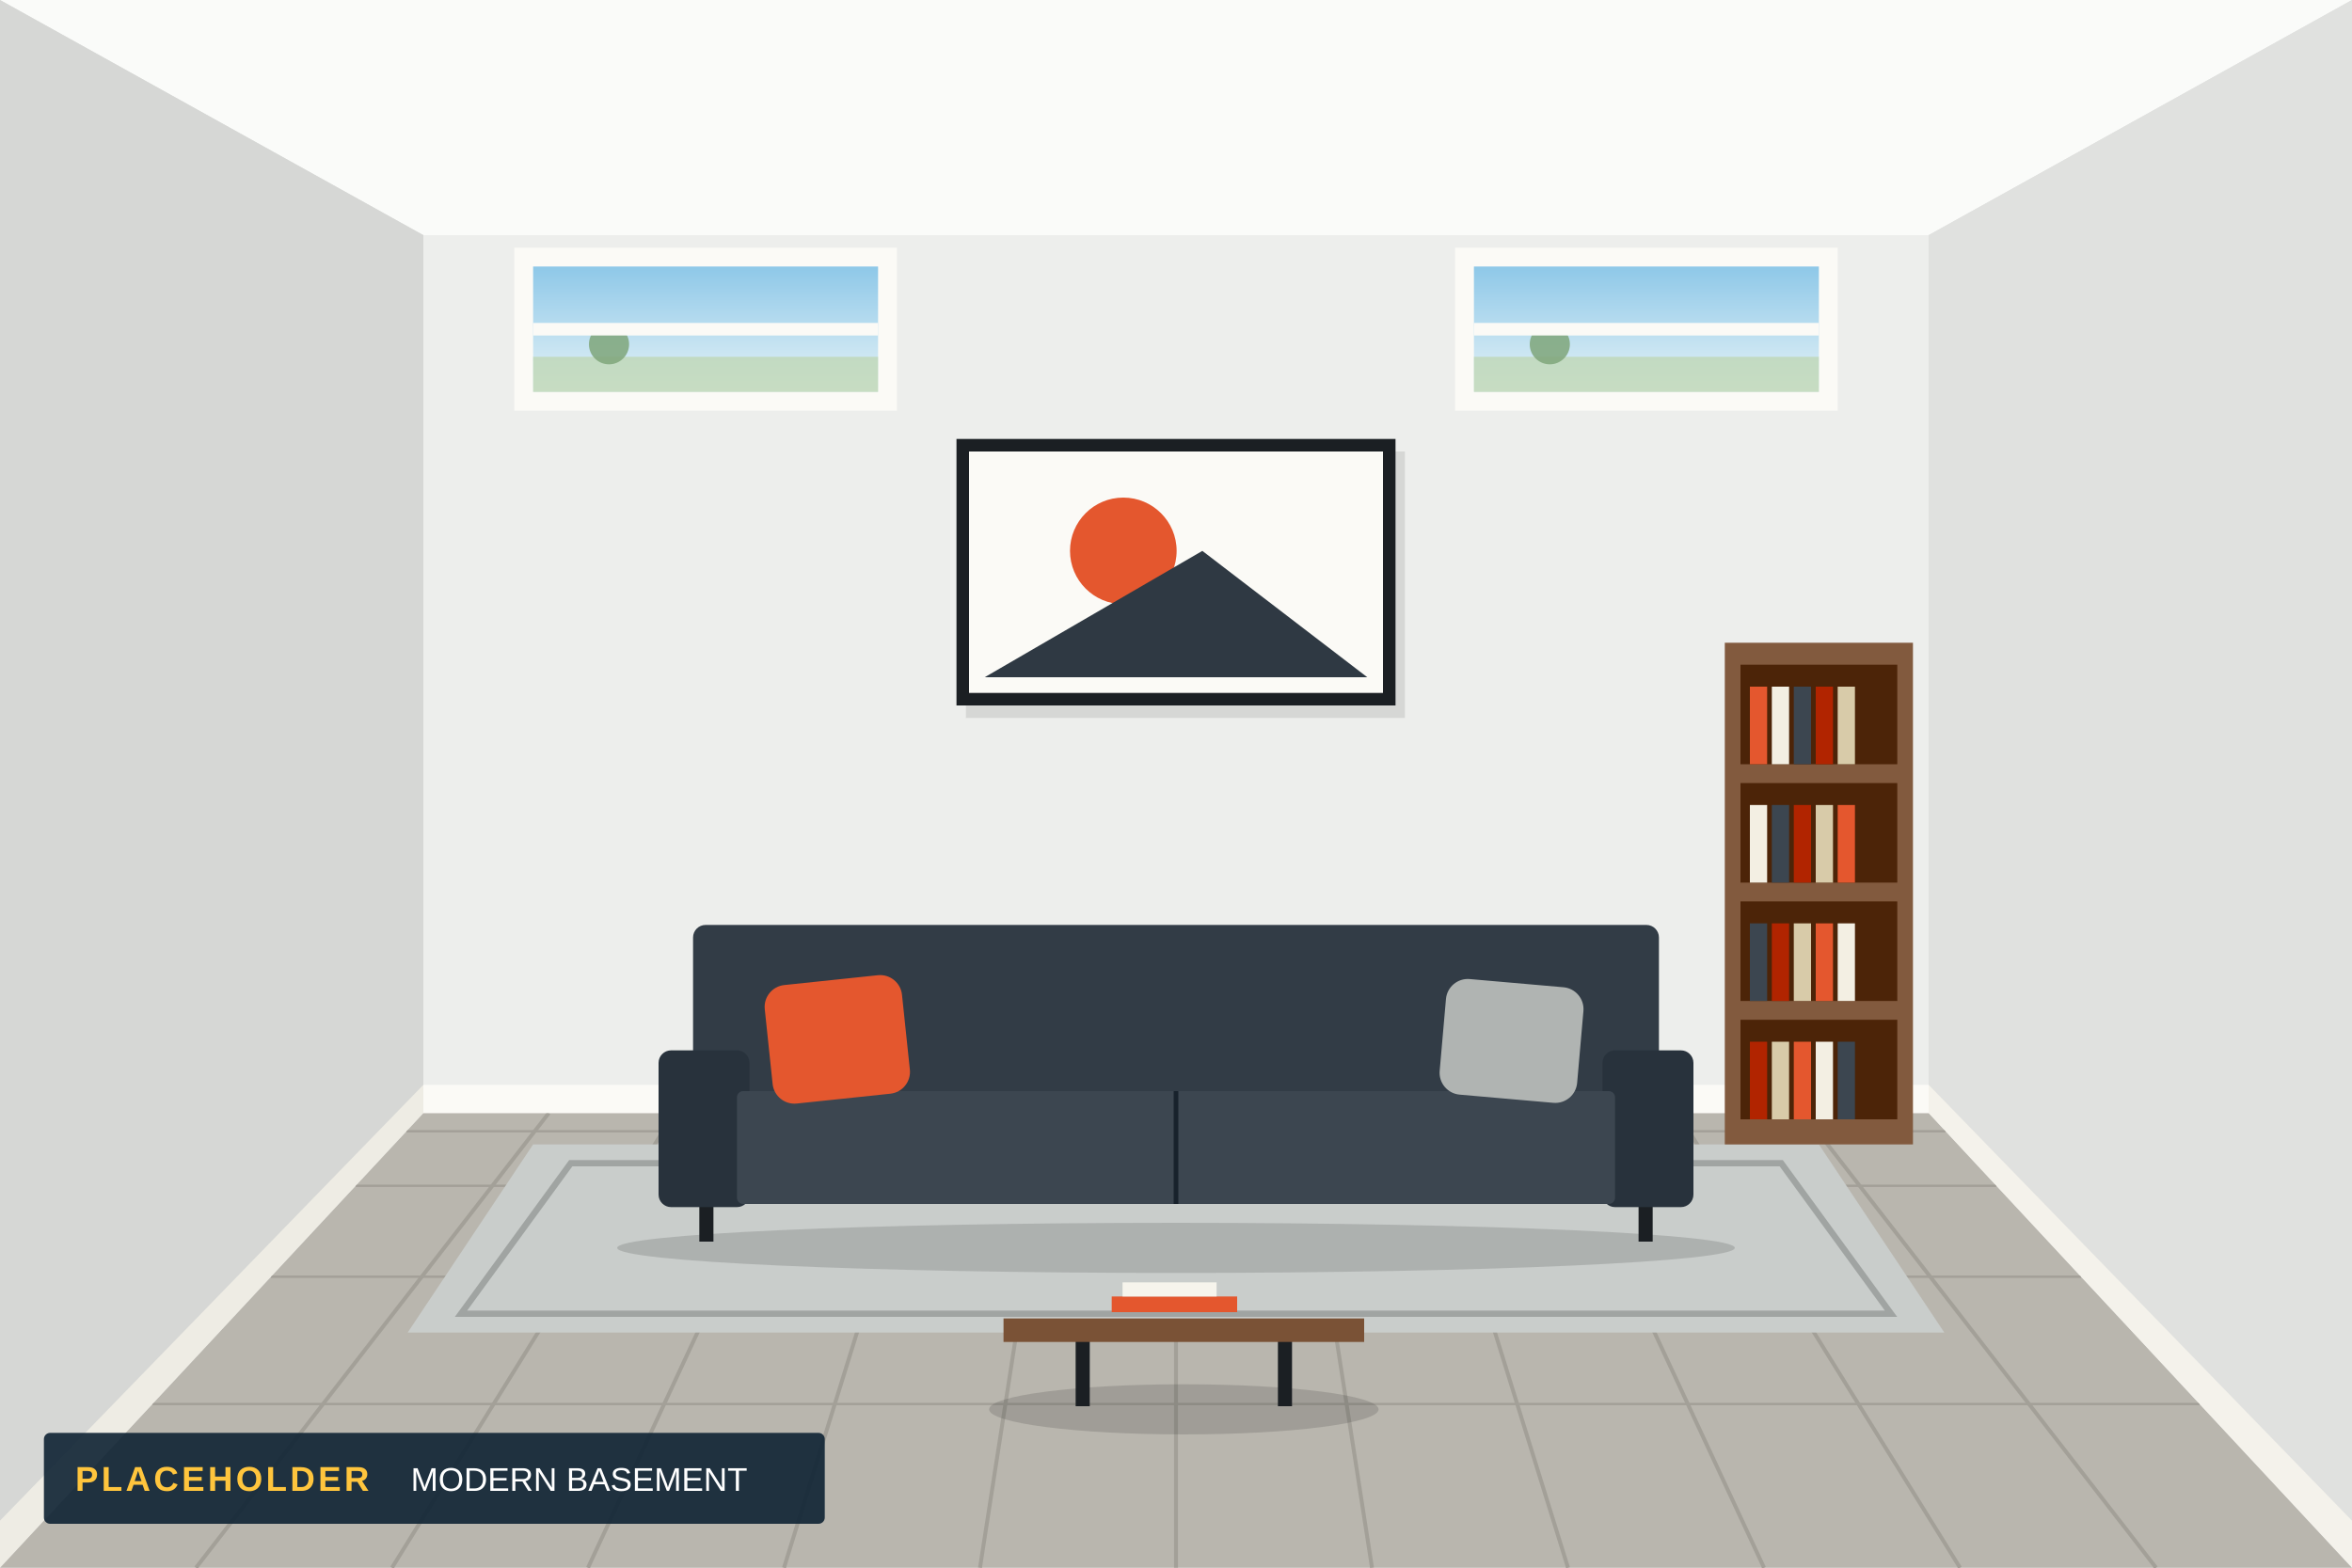
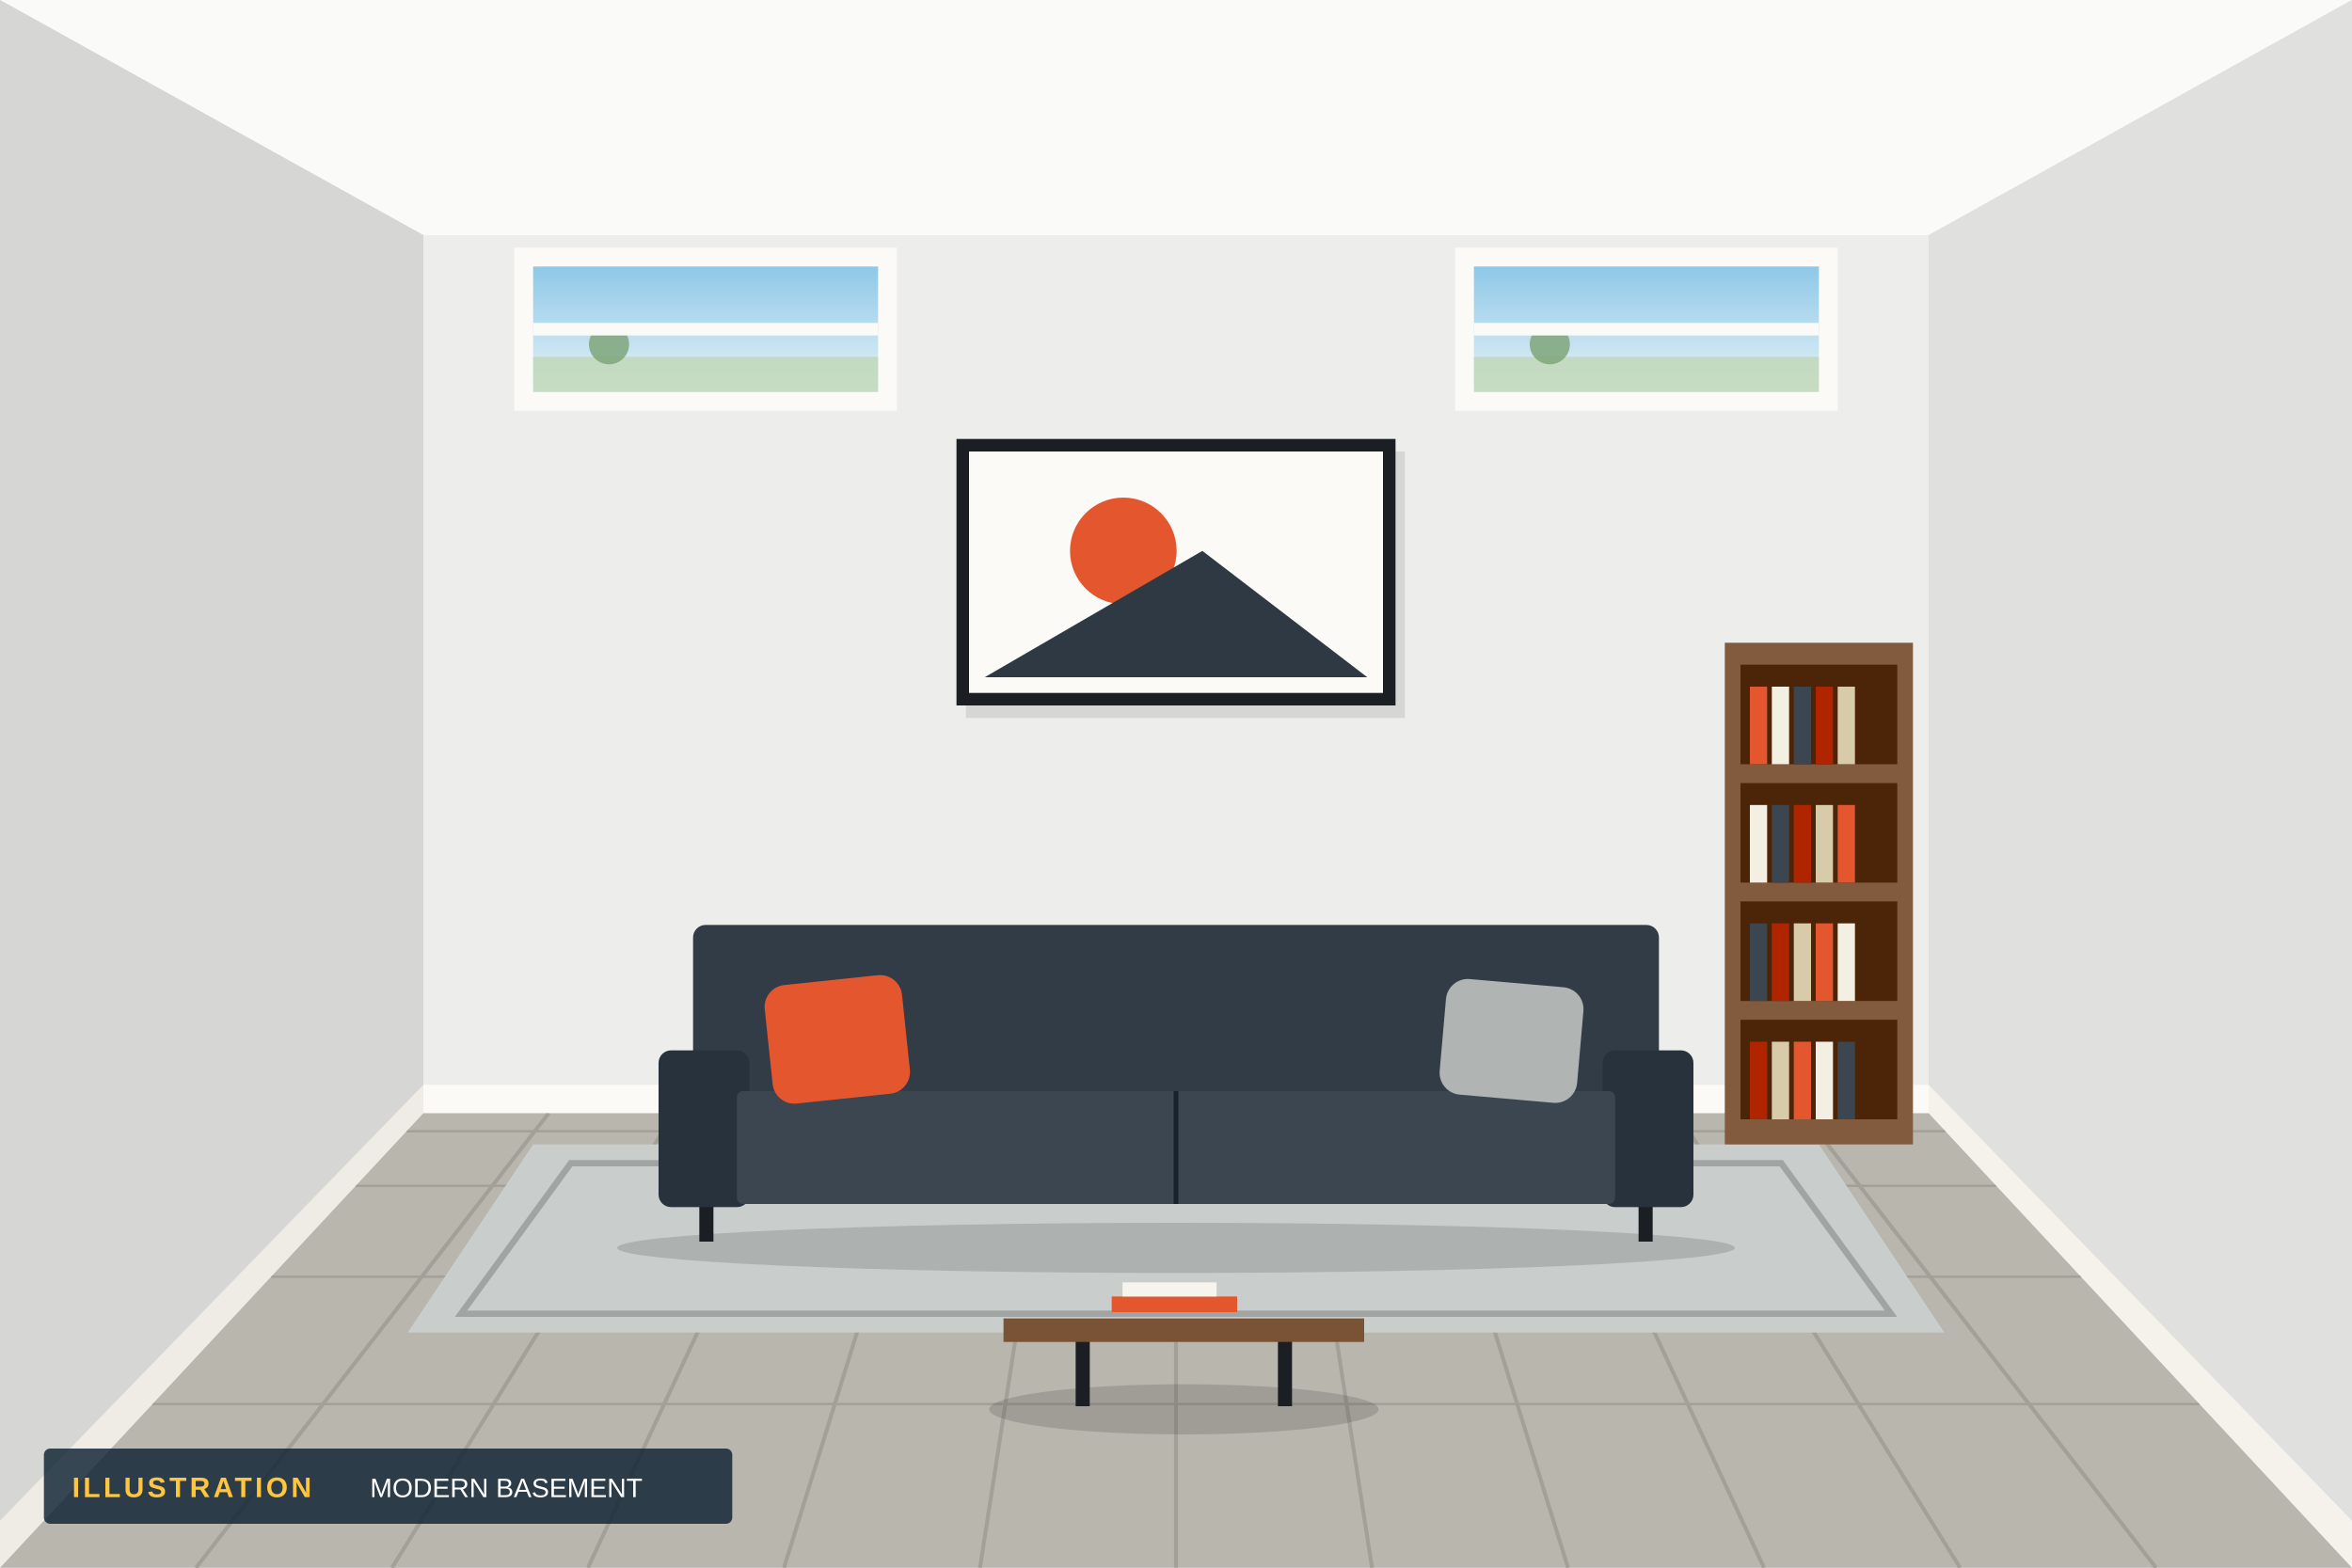
- <svg xmlns="http://www.w3.org/2000/svg" viewBox="0 0 1500 1000" width="1500" height="1000" role="img" aria-label="Placeholder drawing of a modern style basement: charcoal upholstery, black metal, walnut.">
+ <svg xmlns="http://www.w3.org/2000/svg" viewBox="0 0 1500 1000" width="1500" height="1000" role="img" aria-label="Illustration of a modern style basement: charcoal upholstery, black metal, walnut.">
  <defs>
    <linearGradient id="sky" x1="0" y1="0" x2="0" y2="1">
      <stop offset="0" stop-color="#8EC8E8" />
      <stop offset="1" stop-color="#E6F3F7" />
    </linearGradient>
    <linearGradient id="dusk" x1="0" y1="0" x2="0" y2="1">
      <stop offset="0" stop-color="#1B2A52" />
      <stop offset=".55" stop-color="#6A4C7E" />
      <stop offset=".8" stop-color="#E5825B" />
      <stop offset="1" stop-color="#F7BE7C" />
    </linearGradient>
  </defs>
  <rect x="0" y="0" width="1500" height="1000" fill="#dedfdd" />
  <polygon points="0,0 1500,0 1230,150 270,150" fill="#fafbf9" />
  <polygon points="0,0 270,150 270,710 0,1000" fill="#d6d7d5" />
  <polygon points="1500,0 1230,150 1230,710 1500,1000" fill="#e0e1df" />
  <rect x="270" y="150" width="960" height="560" fill="#EDEEEC" />
  <polygon points="0,1000 270,710 1230,710 1500,1000" fill="#B9B6AE" />
  <line x1="350" y1="710" x2="125" y2="1000" stroke="#A3A098" stroke-width="2.5" />
  <line x1="430" y1="710" x2="250" y2="1000" stroke="#A3A098" stroke-width="2.5" />
  <line x1="510" y1="710" x2="375" y2="1000" stroke="#A3A098" stroke-width="2.5" />
  <line x1="590" y1="710" x2="500" y2="1000" stroke="#A3A098" stroke-width="2.5" />
  <line x1="670" y1="710" x2="625" y2="1000" stroke="#A3A098" stroke-width="2.5" />
  <line x1="750" y1="710" x2="750" y2="1000" stroke="#A3A098" stroke-width="2.5" />
  <line x1="830" y1="710" x2="875" y2="1000" stroke="#A3A098" stroke-width="2.5" />
  <line x1="910" y1="710" x2="1000" y2="1000" stroke="#A3A098" stroke-width="2.5" />
  <line x1="990" y1="710" x2="1125" y2="1000" stroke="#A3A098" stroke-width="2.5" />
  <line x1="1070" y1="710" x2="1250" y2="1000" stroke="#A3A098" stroke-width="2.5" />
  <line x1="1150" y1="710" x2="1375" y2="1000" stroke="#A3A098" stroke-width="2.5" />
  <line x1="259.2" y1="721.6" x2="1240.8" y2="721.6" stroke="#A3A098" stroke-width="1.5" />
  <line x1="226.8" y1="756.4" x2="1273.2" y2="756.4" stroke="#A3A098" stroke-width="1.5" />
  <line x1="172.8" y1="814.4" x2="1327.2" y2="814.4" stroke="#A3A098" stroke-width="1.5" />
  <line x1="97.2" y1="895.6" x2="1402.8" y2="895.6" stroke="#A3A098" stroke-width="1.5" />
  <rect x="270" y="692" width="960" height="18" fill="#FBFAF6" />
  <polygon points="0,970 270,692 270,710 0,1000" fill="#EEECE4" />
  <polygon points="1500,970 1230,692 1230,710 1500,1000" fill="#F4F2EB" />
  <rect x="328" y="158" width="244" height="104" fill="#FBFAF6" />
  <rect x="340" y="170" width="220" height="80" fill="url(#sky)" />
  <rect x="340" y="227.6" width="220" height="22.4" fill="#BFD7B5" opacity=".8" />
  <circle cx="388.4" cy="219.6" r="12.8" fill="#7FA67A" opacity=".85" />
  <rect x="340" y="206" width="220" height="8" fill="#FBFAF6" />
  <rect x="928" y="158" width="244" height="104" fill="#FBFAF6" />
  <rect x="940" y="170" width="220" height="80" fill="url(#sky)" />
  <rect x="940" y="227.6" width="220" height="22.4" fill="#BFD7B5" opacity=".8" />
  <circle cx="988.4" cy="219.6" r="12.8" fill="#7FA67A" opacity=".85" />
  <rect x="940" y="206" width="220" height="8" fill="#FBFAF6" />
  <rect x="616" y="288" width="280" height="170" fill="#000" opacity=".1" />
  <rect x="610" y="280" width="280" height="170" fill="#1B1F23" />
  <rect x="618" y="288" width="264" height="154" fill="#FBFAF6" />
  <circle cx="716.4" cy="351.4" r="34" fill="#E4572E" />
  <polygon points="628,432 766.8,351.4 872,432" fill="#2f3943" />
  <polygon points="340,730 1160,730 1240,850 260,850" fill="#C9CDCB" />
  <polygon points="364,742 1136,742 1206,838 294,838" fill="none" stroke="#a0a4a2" stroke-width="4" />
  <ellipse cx="750" cy="796" rx="356.4" ry="16" fill="#1a1a1a" opacity=".16" />
  <rect x="446" y="768" width="9" height="24" fill="#1B1F23" />
  <rect x="1045" y="768" width="9" height="24" fill="#1B1F23" />
  <rect x="442" y="590" width="616" height="130" rx="8" fill="#323c46" />
  <rect x="420" y="670" width="58" height="100" rx="8" fill="#28323c" />
  <rect x="1022" y="670" width="58" height="100" rx="8" fill="#28323c" />
  <rect x="470" y="696" width="560" height="72" rx="4" fill="#3C4650" />
  <line x1="750" y1="696" x2="750" y2="768" stroke="#18222c" stroke-width="3" />
  <rect x="490" y="625" width="88" height="76" rx="14" fill="#E4572E" transform="rotate(-6 534 663)" />
  <rect x="920" y="627" width="88" height="74" rx="14" fill="#b0b4b2" transform="rotate(5 964 664)" />
  <ellipse cx="755" cy="899" rx="124.2" ry="16" fill="#1a1a1a" opacity=".16" />
  <rect x="686" y="853" width="9" height="44" fill="#1B1F23" />
  <rect x="815" y="853" width="9" height="44" fill="#1B1F23" />
  <rect x="640" y="841" width="230" height="15" fill="#7A5236" />
  <rect x="709" y="827" width="80" height="10" fill="#E4572E" />
  <rect x="715.9" y="818" width="60" height="9" fill="#F6F4EC" />
  <rect x="1100" y="410" width="120" height="320" fill="#825a3e" />
  <rect x="1110" y="424" width="100" height="63.5" fill="#4c2408" />
  <rect x="1116" y="438" width="11" height="49.5" fill="#E4572E" />
  <rect x="1130" y="438" width="11" height="49.5" fill="#F3EFE3" />
  <rect x="1144" y="438" width="11" height="49.5" fill="#3C4650" />
  <rect x="1158" y="438" width="11" height="49.5" fill="#b12400" />
  <rect x="1172" y="438" width="11" height="49.5" fill="#D8CBA9" />
  <rect x="1110" y="499.5" width="100" height="63.5" fill="#4c2408" />
  <rect x="1116" y="513.5" width="11" height="49.5" fill="#F3EFE3" />
  <rect x="1130" y="513.5" width="11" height="49.5" fill="#3C4650" />
  <rect x="1144" y="513.5" width="11" height="49.5" fill="#b12400" />
  <rect x="1158" y="513.5" width="11" height="49.5" fill="#D8CBA9" />
  <rect x="1172" y="513.5" width="11" height="49.5" fill="#E4572E" />
  <rect x="1110" y="575" width="100" height="63.5" fill="#4c2408" />
  <rect x="1116" y="589" width="11" height="49.5" fill="#3C4650" />
  <rect x="1130" y="589" width="11" height="49.5" fill="#b12400" />
  <rect x="1144" y="589" width="11" height="49.5" fill="#D8CBA9" />
  <rect x="1158" y="589" width="11" height="49.5" fill="#E4572E" />
  <rect x="1172" y="589" width="11" height="49.5" fill="#F3EFE3" />
  <rect x="1110" y="650.5" width="100" height="63.5" fill="#4c2408" />
  <rect x="1116" y="664.5" width="11" height="49.5" fill="#b12400" />
  <rect x="1130" y="664.5" width="11" height="49.5" fill="#D8CBA9" />
  <rect x="1144" y="664.5" width="11" height="49.5" fill="#E4572E" />
  <rect x="1158" y="664.5" width="11" height="49.5" fill="#F3EFE3" />
  <rect x="1172" y="664.5" width="11" height="49.5" fill="#3C4650" />
  <g font-family="Verdana, Arial, sans-serif">
-     <rect x="28" y="914" width="498" height="58" rx="4" fill="#0E2233" opacity=".9" />
-     <text x="48" y="951" font-size="22" font-weight="700" fill="#FFC53D" letter-spacing="2">PLACEHOLDER</text>
-     <text x="262" y="951" font-size="21" fill="#FFFFFF">MODERN BASEMENT</text>
+     <rect x="28" y="924" width="439" height="48" rx="4" fill="#0E2233" opacity=".82" />
+     <text x="46" y="955" font-size="18" font-weight="700" fill="#FFC53D" letter-spacing="2">ILLUSTRATION</text>
+     <text x="236" y="955" font-size="17" fill="#FFFFFF">MODERN BASEMENT</text>
  </g>
</svg>
